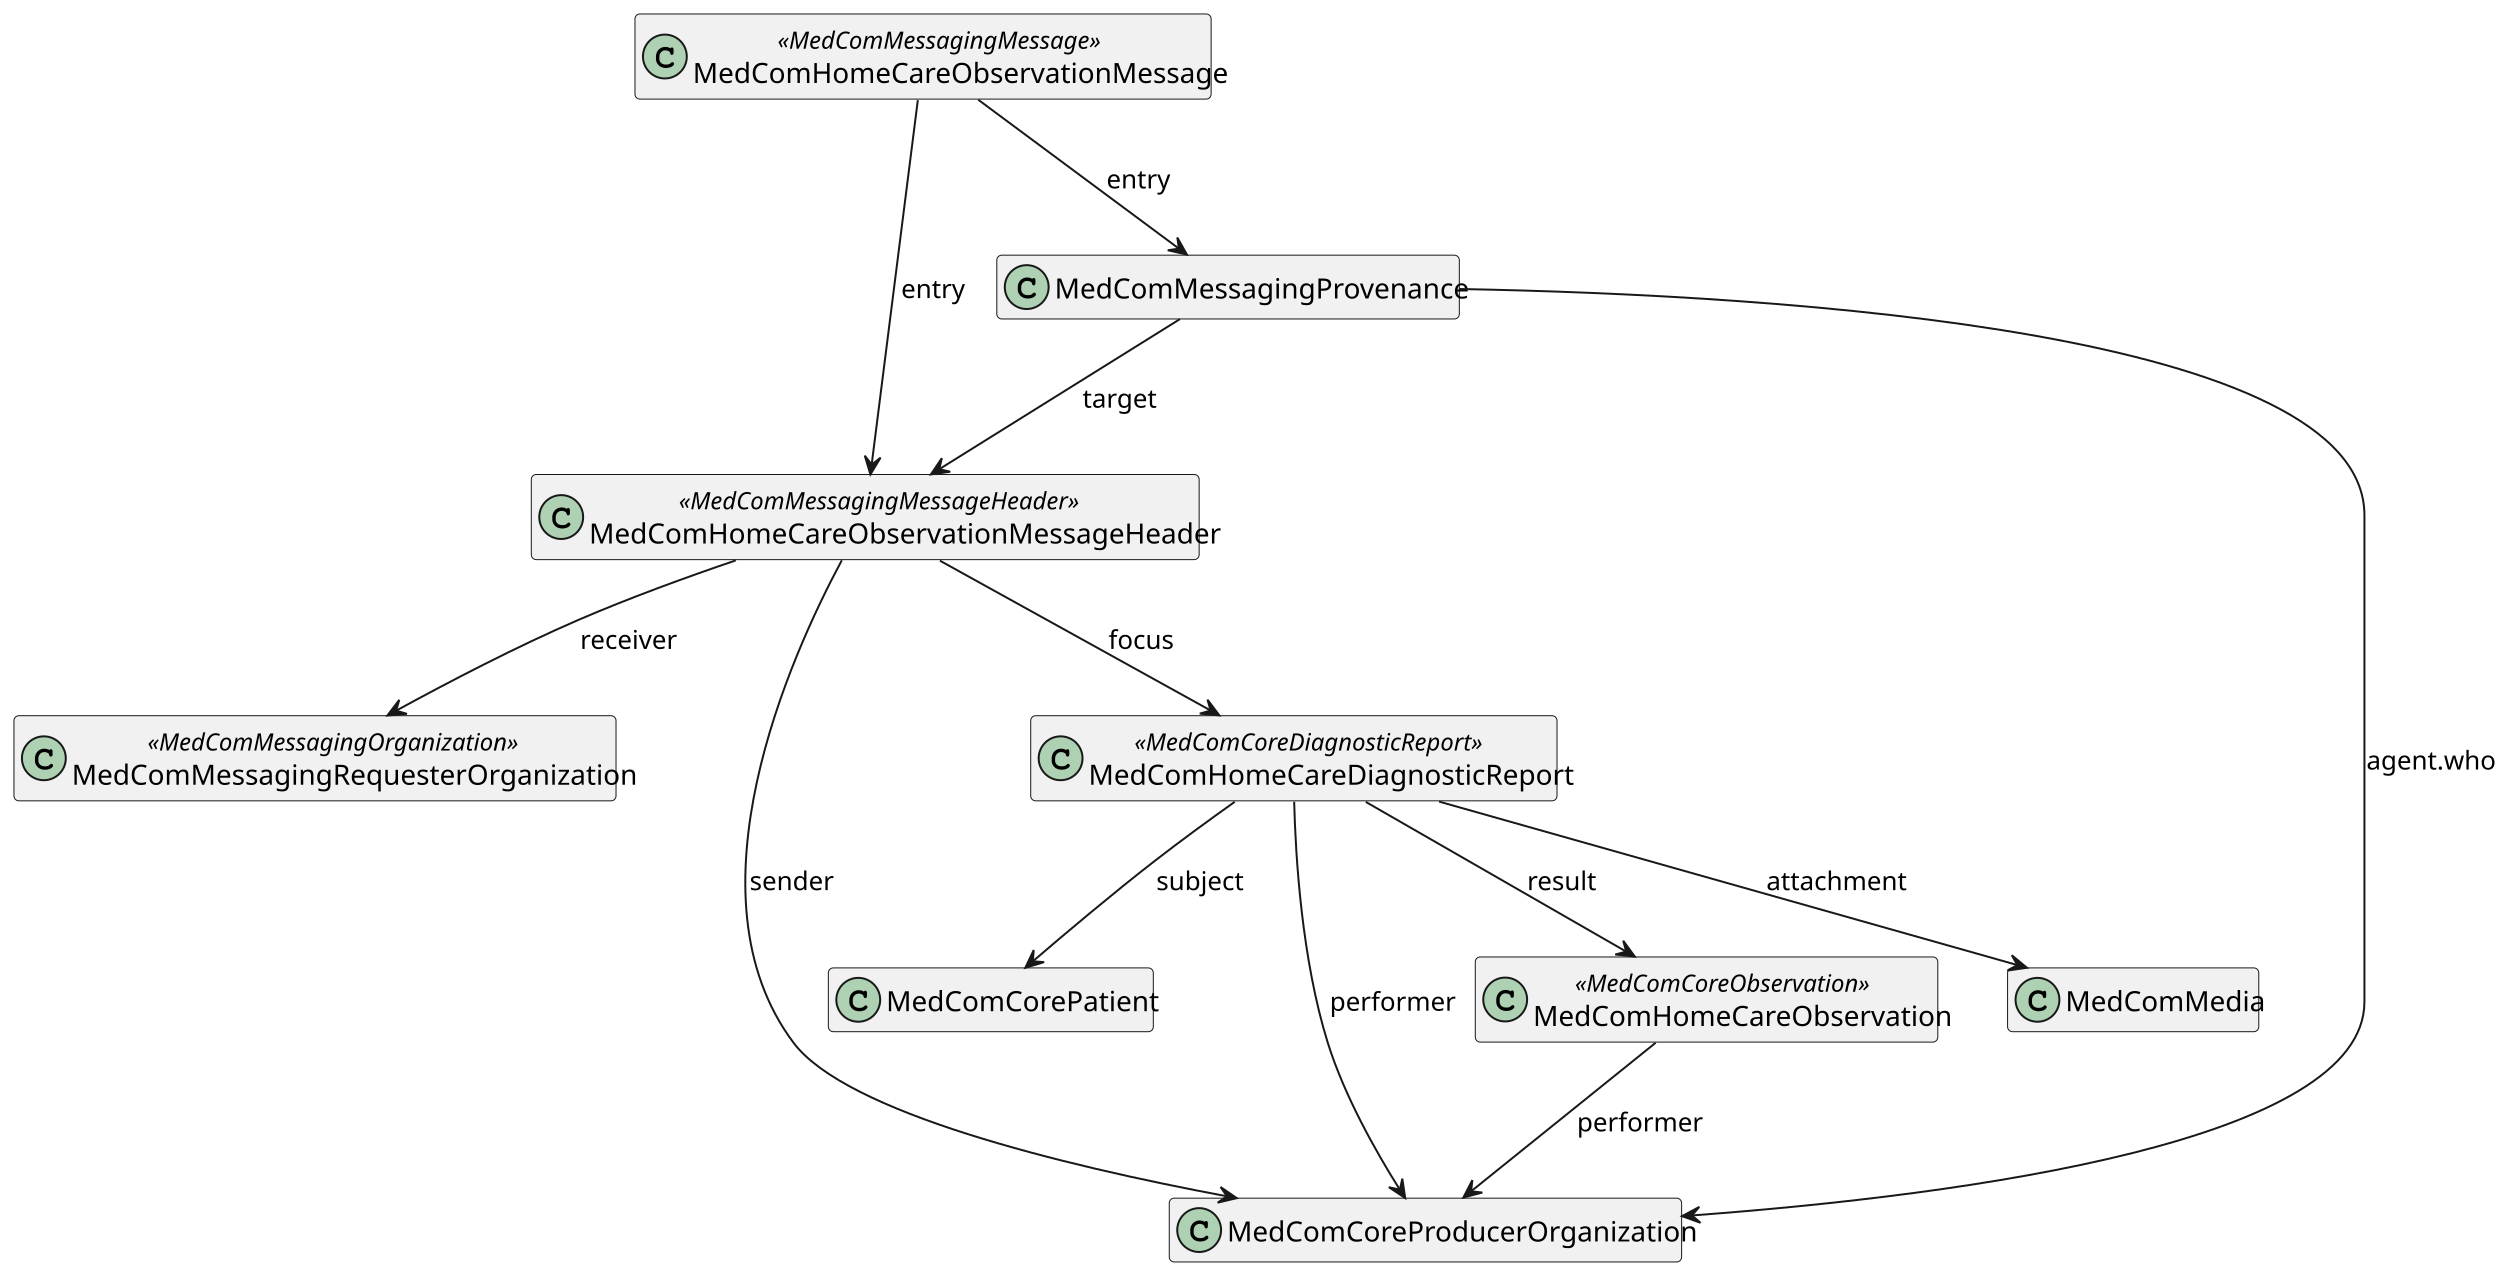
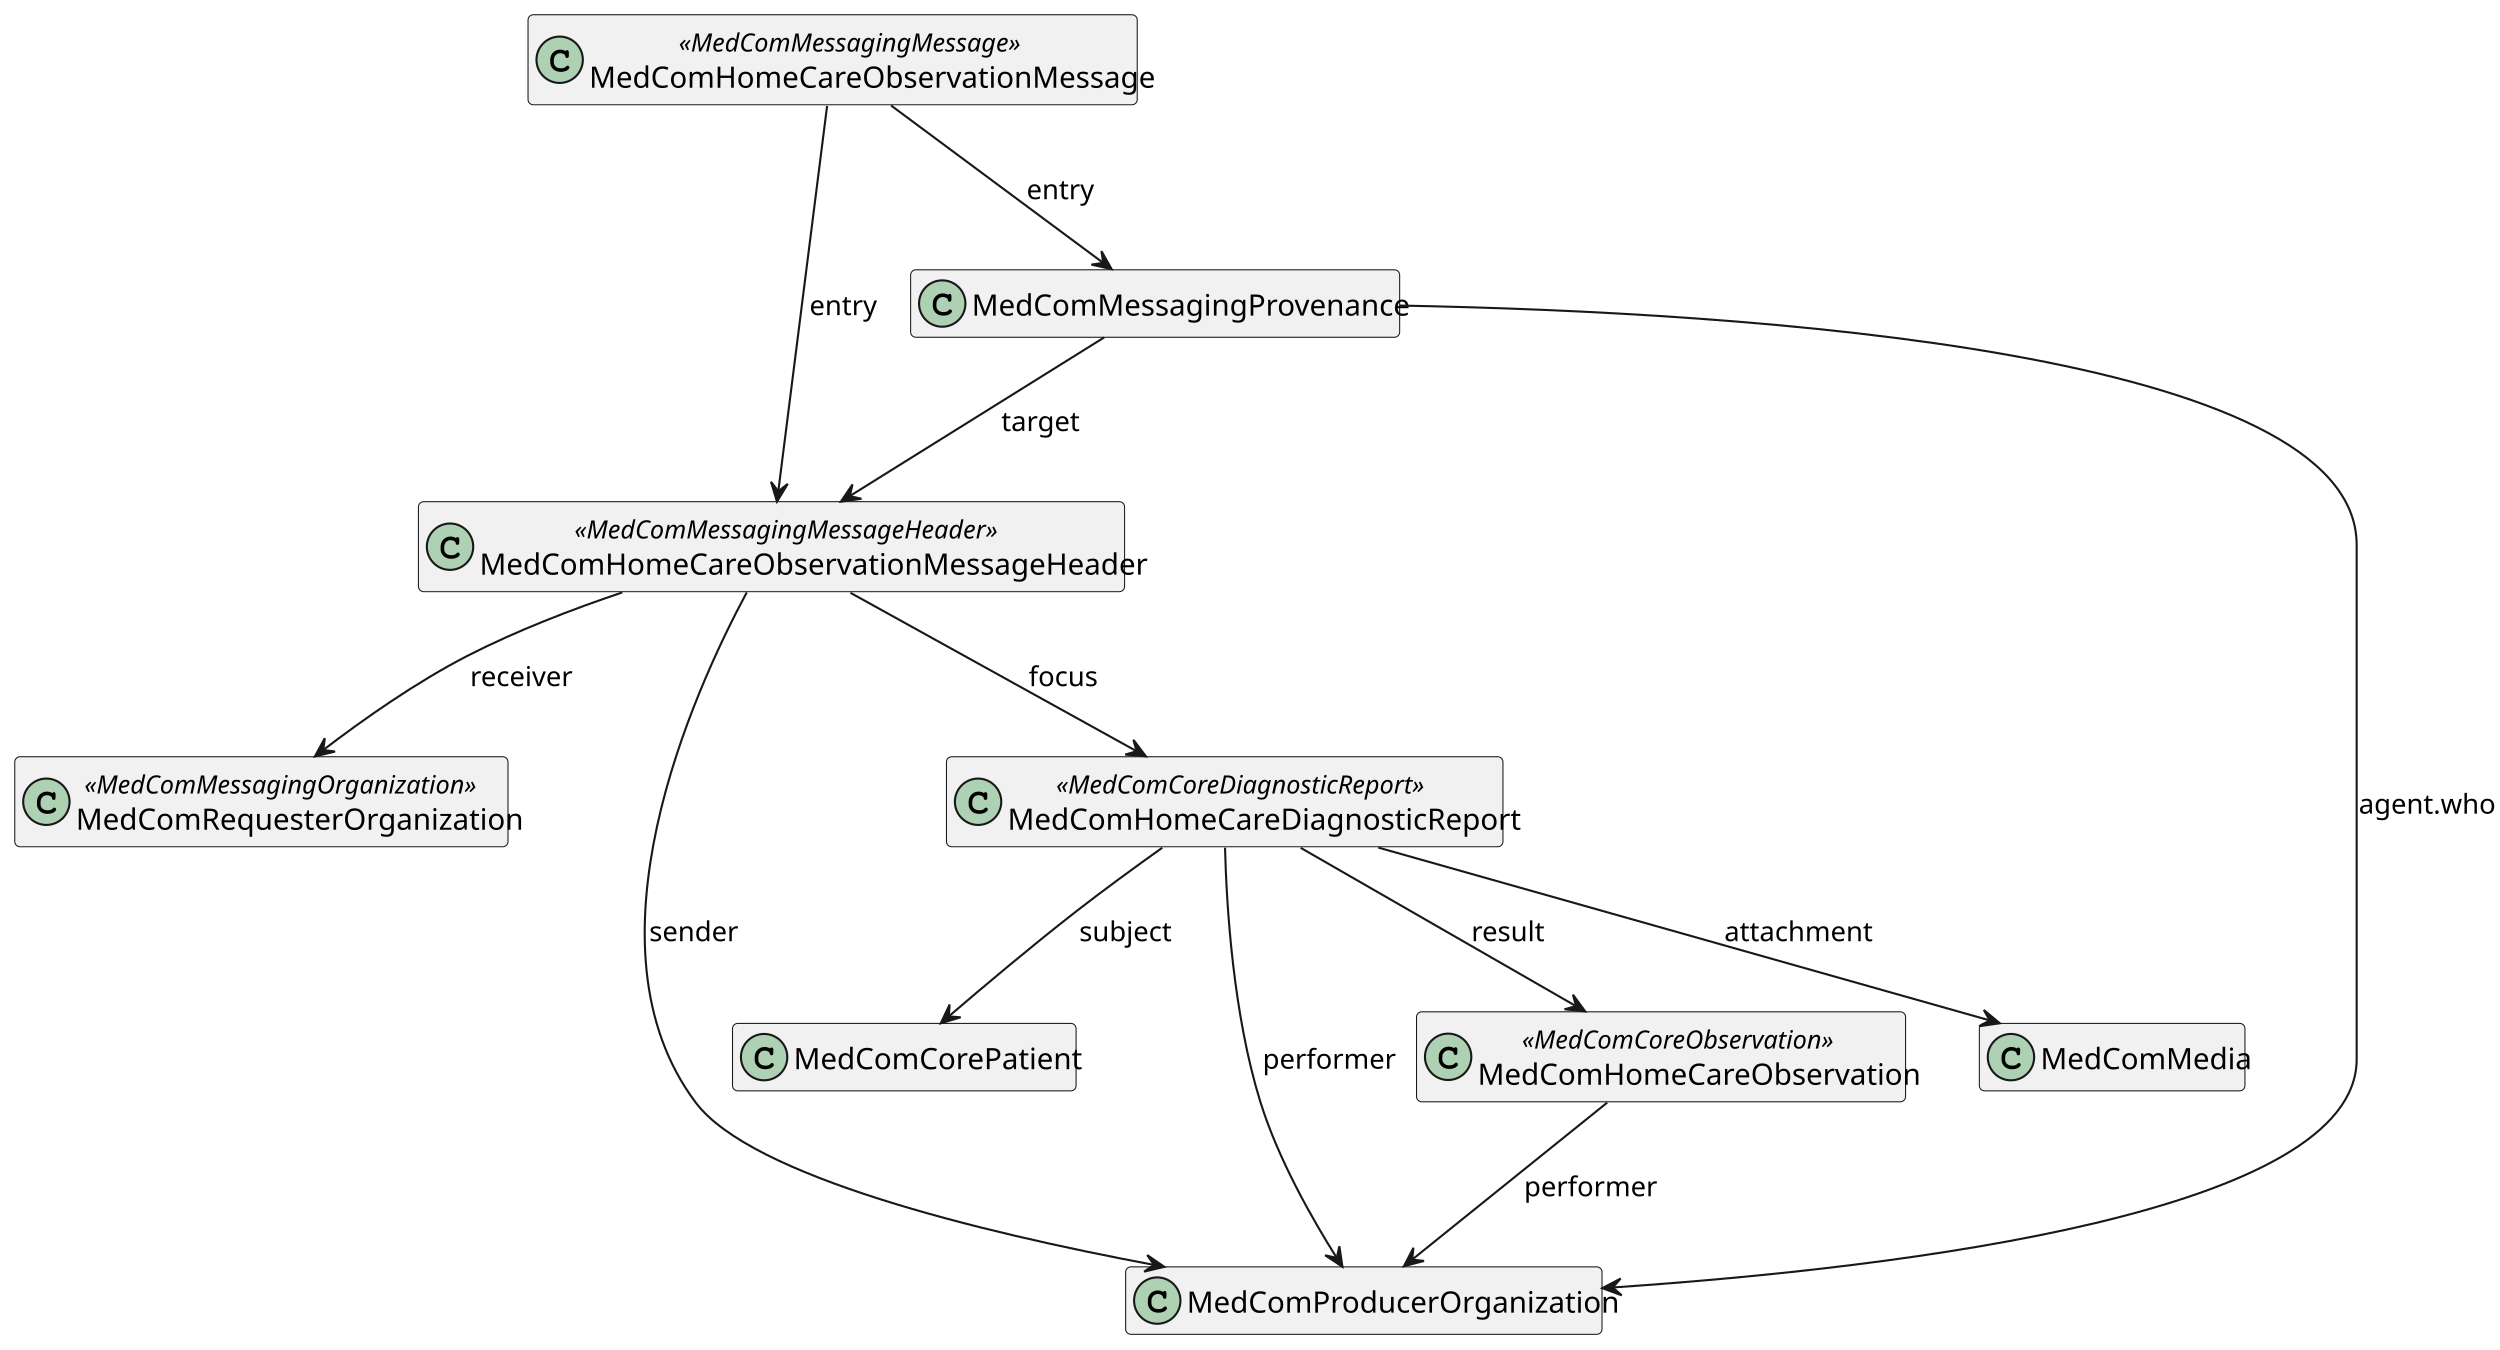
- <svg xmlns="http://www.w3.org/2000/svg" contentStyleType="text/css" height="640px" preserveAspectRatio="none" style="width:1254px;height:640px;background:#FFFFFF;" version="1.1" viewBox="0 0 1254 640" width="1254px" zoomAndPan="magnify">
+ <svg xmlns="http://www.w3.org/2000/svg" contentStyleType="text/css" height="640px" preserveAspectRatio="none" style="width:1186px;height:640px;background:#FFFFFF;" version="1.1" viewBox="0 0 1186 640" width="1186px" zoomAndPan="magnify">
  <defs />
  <g>
    <g id="elem_message">
-       <rect codeLine="6" fill="#F1F1F1" height="42.703" id="message" rx="2.5" ry="2.5" style="stroke:#181818;stroke-width:0.5;" width="289" x="318.5" y="7" />
-       <ellipse cx="333.5" cy="28.352" fill="#ADD1B2" rx="11" ry="11" style="stroke:#181818;stroke-width:1.0;" />
-       <path d="M336.266,24.227 Q336.422,24.008 336.609,23.898 Q336.797,23.789 337.016,23.789 Q337.391,23.789 337.625,24.055 Q337.859,24.305 337.859,24.914 L337.859,26.367 Q337.859,26.977 337.625,27.242 Q337.391,27.508 337.016,27.508 Q336.672,27.508 336.469,27.305 Q336.266,27.117 336.156,26.602 Q336.109,26.242 335.922,26.055 Q335.594,25.68 334.984,25.461 Q334.375,25.242 333.75,25.242 Q332.984,25.242 332.344,25.57 Q331.719,25.898 331.219,26.648 Q330.734,27.398 330.734,28.43 L330.734,29.523 Q330.734,30.758 331.625,31.586 Q332.516,32.398 334.109,32.398 Q335.047,32.398 335.703,32.148 Q336.094,31.992 336.516,31.555 Q336.781,31.289 336.922,31.211 Q337.078,31.133 337.281,31.133 Q337.609,31.133 337.859,31.398 Q338.125,31.648 338.125,31.992 Q338.125,32.336 337.781,32.742 Q337.281,33.32 336.484,33.648 Q335.406,34.102 334.109,34.102 Q332.594,34.102 331.391,33.477 Q330.406,32.977 329.719,31.914 Q329.031,30.836 329.031,29.555 L329.031,28.398 Q329.031,27.07 329.641,25.93 Q330.266,24.773 331.359,24.164 Q332.453,23.539 333.688,23.539 Q334.422,23.539 335.062,23.711 Q335.719,23.867 336.266,24.227 Z " fill="#000000" />
-       <text fill="#000000" font-family="sans-serif" font-size="12" font-style="italic" lengthAdjust="spacing" textLength="172" x="390" y="24.457">«MedComMessagingMessage»</text>
-       <text fill="#000000" font-family="sans-serif" font-size="14" lengthAdjust="spacing" textLength="257" x="347.5" y="41.627">MedComHomeCareObservationMessage</text>
+       <rect codeLine="6" fill="#F1F1F1" height="42.703" id="message" rx="2.5" ry="2.5" style="stroke:#181818;stroke-width:0.5;" width="289" x="250.5" y="7" />
+       <ellipse cx="265.5" cy="28.352" fill="#ADD1B2" rx="11" ry="11" style="stroke:#181818;stroke-width:1.0;" />
+       <path d="M268.266,24.227 Q268.422,24.008 268.609,23.898 Q268.797,23.789 269.016,23.789 Q269.391,23.789 269.625,24.055 Q269.859,24.305 269.859,24.914 L269.859,26.367 Q269.859,26.977 269.625,27.242 Q269.391,27.508 269.016,27.508 Q268.672,27.508 268.469,27.305 Q268.266,27.117 268.156,26.602 Q268.109,26.242 267.922,26.055 Q267.594,25.68 266.984,25.461 Q266.375,25.242 265.75,25.242 Q264.984,25.242 264.344,25.57 Q263.719,25.898 263.219,26.648 Q262.734,27.398 262.734,28.43 L262.734,29.523 Q262.734,30.758 263.625,31.586 Q264.516,32.398 266.109,32.398 Q267.047,32.398 267.703,32.148 Q268.094,31.992 268.516,31.555 Q268.781,31.289 268.922,31.211 Q269.078,31.133 269.281,31.133 Q269.609,31.133 269.859,31.398 Q270.125,31.648 270.125,31.992 Q270.125,32.336 269.781,32.742 Q269.281,33.32 268.484,33.648 Q267.406,34.102 266.109,34.102 Q264.594,34.102 263.391,33.477 Q262.406,32.977 261.719,31.914 Q261.031,30.836 261.031,29.555 L261.031,28.398 Q261.031,27.07 261.641,25.93 Q262.266,24.773 263.359,24.164 Q264.453,23.539 265.688,23.539 Q266.422,23.539 267.062,23.711 Q267.719,23.867 268.266,24.227 Z " fill="#000000" />
+       <text fill="#000000" font-family="sans-serif" font-size="12" font-style="italic" lengthAdjust="spacing" textLength="172" x="322" y="24.457">«MedComMessagingMessage»</text>
+       <text fill="#000000" font-family="sans-serif" font-size="14" lengthAdjust="spacing" textLength="257" x="279.5" y="41.627">MedComHomeCareObservationMessage</text>
    </g>
    <g id="elem_messageheader">
-       <rect codeLine="7" fill="#F1F1F1" height="42.703" id="messageheader" rx="2.5" ry="2.5" style="stroke:#181818;stroke-width:0.5;" width="335" x="266.5" y="238" />
-       <ellipse cx="281.5" cy="259.352" fill="#ADD1B2" rx="11" ry="11" style="stroke:#181818;stroke-width:1.0;" />
-       <path d="M284.266,255.227 Q284.422,255.008 284.609,254.898 Q284.797,254.789 285.016,254.789 Q285.391,254.789 285.625,255.055 Q285.859,255.305 285.859,255.914 L285.859,257.367 Q285.859,257.977 285.625,258.242 Q285.391,258.508 285.016,258.508 Q284.672,258.508 284.469,258.305 Q284.266,258.117 284.156,257.602 Q284.109,257.242 283.922,257.055 Q283.594,256.68 282.984,256.461 Q282.375,256.242 281.75,256.242 Q280.984,256.242 280.344,256.57 Q279.719,256.898 279.219,257.648 Q278.734,258.398 278.734,259.43 L278.734,260.523 Q278.734,261.758 279.625,262.586 Q280.516,263.398 282.109,263.398 Q283.047,263.398 283.703,263.148 Q284.094,262.992 284.516,262.555 Q284.781,262.289 284.922,262.211 Q285.078,262.133 285.281,262.133 Q285.609,262.133 285.859,262.398 Q286.125,262.648 286.125,262.992 Q286.125,263.336 285.781,263.742 Q285.281,264.32 284.484,264.648 Q283.406,265.102 282.109,265.102 Q280.594,265.102 279.391,264.477 Q278.406,263.977 277.719,262.914 Q277.031,261.836 277.031,260.555 L277.031,259.398 Q277.031,258.07 277.641,256.93 Q278.266,255.773 279.359,255.164 Q280.453,254.539 281.688,254.539 Q282.422,254.539 283.062,254.711 Q283.719,254.867 284.266,255.227 Z " fill="#000000" />
-       <text fill="#000000" font-family="sans-serif" font-size="12" font-style="italic" lengthAdjust="spacing" textLength="213" x="340.5" y="255.457">«MedComMessagingMessageHeader»</text>
-       <text fill="#000000" font-family="sans-serif" font-size="14" lengthAdjust="spacing" textLength="303" x="295.5" y="272.627">MedComHomeCareObservationMessageHeader</text>
+       <rect codeLine="7" fill="#F1F1F1" height="42.703" id="messageheader" rx="2.5" ry="2.5" style="stroke:#181818;stroke-width:0.5;" width="335" x="198.5" y="238" />
+       <ellipse cx="213.5" cy="259.352" fill="#ADD1B2" rx="11" ry="11" style="stroke:#181818;stroke-width:1.0;" />
+       <path d="M216.266,255.227 Q216.422,255.008 216.609,254.898 Q216.797,254.789 217.016,254.789 Q217.391,254.789 217.625,255.055 Q217.859,255.305 217.859,255.914 L217.859,257.367 Q217.859,257.977 217.625,258.242 Q217.391,258.508 217.016,258.508 Q216.672,258.508 216.469,258.305 Q216.266,258.117 216.156,257.602 Q216.109,257.242 215.922,257.055 Q215.594,256.68 214.984,256.461 Q214.375,256.242 213.75,256.242 Q212.984,256.242 212.344,256.57 Q211.719,256.898 211.219,257.648 Q210.734,258.398 210.734,259.43 L210.734,260.523 Q210.734,261.758 211.625,262.586 Q212.516,263.398 214.109,263.398 Q215.047,263.398 215.703,263.148 Q216.094,262.992 216.516,262.555 Q216.781,262.289 216.922,262.211 Q217.078,262.133 217.281,262.133 Q217.609,262.133 217.859,262.398 Q218.125,262.648 218.125,262.992 Q218.125,263.336 217.781,263.742 Q217.281,264.32 216.484,264.648 Q215.406,265.102 214.109,265.102 Q212.594,265.102 211.391,264.477 Q210.406,263.977 209.719,262.914 Q209.031,261.836 209.031,260.555 L209.031,259.398 Q209.031,258.07 209.641,256.93 Q210.266,255.773 211.359,255.164 Q212.453,254.539 213.688,254.539 Q214.422,254.539 215.062,254.711 Q215.719,254.867 216.266,255.227 Z " fill="#000000" />
+       <text fill="#000000" font-family="sans-serif" font-size="12" font-style="italic" lengthAdjust="spacing" textLength="213" x="272.5" y="255.457">«MedComMessagingMessageHeader»</text>
+       <text fill="#000000" font-family="sans-serif" font-size="14" lengthAdjust="spacing" textLength="303" x="227.5" y="272.627">MedComHomeCareObservationMessageHeader</text>
    </g>
    <g id="elem_provenance">
-       <rect codeLine="8" fill="#F1F1F1" height="32" id="provenance" rx="2.5" ry="2.5" style="stroke:#181818;stroke-width:0.5;" width="232" x="500" y="128" />
-       <ellipse cx="515" cy="144" fill="#ADD1B2" rx="11" ry="11" style="stroke:#181818;stroke-width:1.0;" />
-       <path d="M517.766,139.875 Q517.922,139.656 518.109,139.547 Q518.297,139.438 518.516,139.438 Q518.891,139.438 519.125,139.703 Q519.359,139.953 519.359,140.562 L519.359,142.016 Q519.359,142.625 519.125,142.891 Q518.891,143.156 518.516,143.156 Q518.172,143.156 517.969,142.953 Q517.766,142.766 517.656,142.25 Q517.609,141.891 517.422,141.703 Q517.094,141.328 516.484,141.109 Q515.875,140.891 515.25,140.891 Q514.484,140.891 513.844,141.219 Q513.219,141.547 512.719,142.297 Q512.234,143.047 512.234,144.078 L512.234,145.172 Q512.234,146.406 513.125,147.234 Q514.016,148.047 515.609,148.047 Q516.547,148.047 517.203,147.797 Q517.594,147.641 518.016,147.203 Q518.281,146.938 518.422,146.859 Q518.578,146.781 518.781,146.781 Q519.109,146.781 519.359,147.047 Q519.625,147.297 519.625,147.641 Q519.625,147.984 519.281,148.391 Q518.781,148.969 517.984,149.297 Q516.906,149.75 515.609,149.75 Q514.094,149.75 512.891,149.125 Q511.906,148.625 511.219,147.562 Q510.531,146.484 510.531,145.203 L510.531,144.047 Q510.531,142.719 511.141,141.578 Q511.766,140.422 512.859,139.812 Q513.953,139.188 515.188,139.188 Q515.922,139.188 516.562,139.359 Q517.219,139.516 517.766,139.875 Z " fill="#000000" />
-       <text fill="#000000" font-family="sans-serif" font-size="14" lengthAdjust="spacing" textLength="200" x="529" y="149.728">MedComMessagingProvenance</text>
+       <rect codeLine="8" fill="#F1F1F1" height="32" id="provenance" rx="2.5" ry="2.5" style="stroke:#181818;stroke-width:0.5;" width="232" x="432" y="128" />
+       <ellipse cx="447" cy="144" fill="#ADD1B2" rx="11" ry="11" style="stroke:#181818;stroke-width:1.0;" />
+       <path d="M449.766,139.875 Q449.922,139.656 450.109,139.547 Q450.297,139.438 450.516,139.438 Q450.891,139.438 451.125,139.703 Q451.359,139.953 451.359,140.562 L451.359,142.016 Q451.359,142.625 451.125,142.891 Q450.891,143.156 450.516,143.156 Q450.172,143.156 449.969,142.953 Q449.766,142.766 449.656,142.25 Q449.609,141.891 449.422,141.703 Q449.094,141.328 448.484,141.109 Q447.875,140.891 447.25,140.891 Q446.484,140.891 445.844,141.219 Q445.219,141.547 444.719,142.297 Q444.234,143.047 444.234,144.078 L444.234,145.172 Q444.234,146.406 445.125,147.234 Q446.016,148.047 447.609,148.047 Q448.547,148.047 449.203,147.797 Q449.594,147.641 450.016,147.203 Q450.281,146.938 450.422,146.859 Q450.578,146.781 450.781,146.781 Q451.109,146.781 451.359,147.047 Q451.625,147.297 451.625,147.641 Q451.625,147.984 451.281,148.391 Q450.781,148.969 449.984,149.297 Q448.906,149.75 447.609,149.75 Q446.094,149.75 444.891,149.125 Q443.906,148.625 443.219,147.562 Q442.531,146.484 442.531,145.203 L442.531,144.047 Q442.531,142.719 443.141,141.578 Q443.766,140.422 444.859,139.812 Q445.953,139.188 447.188,139.188 Q447.922,139.188 448.562,139.359 Q449.219,139.516 449.766,139.875 Z " fill="#000000" />
+       <text fill="#000000" font-family="sans-serif" font-size="14" lengthAdjust="spacing" textLength="200" x="461" y="149.728">MedComMessagingProvenance</text>
    </g>
    <g id="elem_observationRequester">
-       <rect codeLine="9" fill="#F1F1F1" height="42.703" id="observationRequester" rx="2.5" ry="2.5" style="stroke:#181818;stroke-width:0.5;" width="302" x="7" y="359" />
+       <rect codeLine="9" fill="#F1F1F1" height="42.703" id="observationRequester" rx="2.5" ry="2.5" style="stroke:#181818;stroke-width:0.5;" width="234" x="7" y="359" />
      <ellipse cx="22" cy="380.352" fill="#ADD1B2" rx="11" ry="11" style="stroke:#181818;stroke-width:1.0;" />
      <path d="M24.766,376.227 Q24.922,376.008 25.109,375.898 Q25.297,375.789 25.516,375.789 Q25.891,375.789 26.125,376.055 Q26.359,376.305 26.359,376.914 L26.359,378.367 Q26.359,378.977 26.125,379.242 Q25.891,379.508 25.516,379.508 Q25.172,379.508 24.969,379.305 Q24.766,379.117 24.656,378.602 Q24.609,378.242 24.422,378.055 Q24.094,377.68 23.484,377.461 Q22.875,377.242 22.25,377.242 Q21.484,377.242 20.844,377.57 Q20.219,377.898 19.719,378.648 Q19.234,379.398 19.234,380.43 L19.234,381.523 Q19.234,382.758 20.125,383.586 Q21.016,384.398 22.609,384.398 Q23.547,384.398 24.203,384.148 Q24.594,383.992 25.016,383.555 Q25.281,383.289 25.422,383.211 Q25.578,383.133 25.781,383.133 Q26.109,383.133 26.359,383.398 Q26.625,383.648 26.625,383.992 Q26.625,384.336 26.281,384.742 Q25.781,385.32 24.984,385.648 Q23.906,386.102 22.609,386.102 Q21.094,386.102 19.891,385.477 Q18.906,384.977 18.219,383.914 Q17.531,382.836 17.531,381.555 L17.531,380.398 Q17.531,379.07 18.141,377.93 Q18.766,376.773 19.859,376.164 Q20.953,375.539 22.188,375.539 Q22.922,375.539 23.562,375.711 Q24.219,375.867 24.766,376.227 Z " fill="#000000" />
-       <text fill="#000000" font-family="sans-serif" font-size="12" font-style="italic" lengthAdjust="spacing" textLength="194" x="74" y="376.457">«MedComMessagingOrganization»</text>
-       <text fill="#000000" font-family="sans-serif" font-size="14" lengthAdjust="spacing" textLength="270" x="36" y="393.627">MedComMessagingRequesterOrganization</text>
+       <text fill="#000000" font-family="sans-serif" font-size="12" font-style="italic" lengthAdjust="spacing" textLength="194" x="40" y="376.457">«MedComMessagingOrganization»</text>
+       <text fill="#000000" font-family="sans-serif" font-size="14" lengthAdjust="spacing" textLength="202" x="36" y="393.627">MedComRequesterOrganization</text>
    </g>
    <g id="elem_patient">
-       <rect codeLine="10" fill="#F1F1F1" height="32" id="patient" rx="2.5" ry="2.5" style="stroke:#181818;stroke-width:0.5;" width="163" x="415.5" y="485.5" />
-       <ellipse cx="430.5" cy="501.5" fill="#ADD1B2" rx="11" ry="11" style="stroke:#181818;stroke-width:1.0;" />
-       <path d="M433.266,497.375 Q433.422,497.156 433.609,497.047 Q433.797,496.938 434.016,496.938 Q434.391,496.938 434.625,497.203 Q434.859,497.453 434.859,498.062 L434.859,499.516 Q434.859,500.125 434.625,500.391 Q434.391,500.656 434.016,500.656 Q433.672,500.656 433.469,500.453 Q433.266,500.266 433.156,499.75 Q433.109,499.391 432.922,499.203 Q432.594,498.828 431.984,498.609 Q431.375,498.391 430.75,498.391 Q429.984,498.391 429.344,498.719 Q428.719,499.047 428.219,499.797 Q427.734,500.547 427.734,501.578 L427.734,502.672 Q427.734,503.906 428.625,504.734 Q429.516,505.547 431.109,505.547 Q432.047,505.547 432.703,505.297 Q433.094,505.141 433.516,504.703 Q433.781,504.438 433.922,504.359 Q434.078,504.281 434.281,504.281 Q434.609,504.281 434.859,504.547 Q435.125,504.797 435.125,505.141 Q435.125,505.484 434.781,505.891 Q434.281,506.469 433.484,506.797 Q432.406,507.25 431.109,507.25 Q429.594,507.25 428.391,506.625 Q427.406,506.125 426.719,505.062 Q426.031,503.984 426.031,502.703 L426.031,501.547 Q426.031,500.219 426.641,499.078 Q427.266,497.922 428.359,497.312 Q429.453,496.688 430.688,496.688 Q431.422,496.688 432.062,496.859 Q432.719,497.016 433.266,497.375 Z " fill="#000000" />
-       <text fill="#000000" font-family="sans-serif" font-size="14" lengthAdjust="spacing" textLength="131" x="444.5" y="507.228">MedComCorePatient</text>
+       <rect codeLine="10" fill="#F1F1F1" height="32" id="patient" rx="2.5" ry="2.5" style="stroke:#181818;stroke-width:0.5;" width="163" x="347.5" y="485.5" />
+       <ellipse cx="362.5" cy="501.5" fill="#ADD1B2" rx="11" ry="11" style="stroke:#181818;stroke-width:1.0;" />
+       <path d="M365.266,497.375 Q365.422,497.156 365.609,497.047 Q365.797,496.938 366.016,496.938 Q366.391,496.938 366.625,497.203 Q366.859,497.453 366.859,498.062 L366.859,499.516 Q366.859,500.125 366.625,500.391 Q366.391,500.656 366.016,500.656 Q365.672,500.656 365.469,500.453 Q365.266,500.266 365.156,499.75 Q365.109,499.391 364.922,499.203 Q364.594,498.828 363.984,498.609 Q363.375,498.391 362.75,498.391 Q361.984,498.391 361.344,498.719 Q360.719,499.047 360.219,499.797 Q359.734,500.547 359.734,501.578 L359.734,502.672 Q359.734,503.906 360.625,504.734 Q361.516,505.547 363.109,505.547 Q364.047,505.547 364.703,505.297 Q365.094,505.141 365.516,504.703 Q365.781,504.438 365.922,504.359 Q366.078,504.281 366.281,504.281 Q366.609,504.281 366.859,504.547 Q367.125,504.797 367.125,505.141 Q367.125,505.484 366.781,505.891 Q366.281,506.469 365.484,506.797 Q364.406,507.25 363.109,507.25 Q361.594,507.25 360.391,506.625 Q359.406,506.125 358.719,505.062 Q358.031,503.984 358.031,502.703 L358.031,501.547 Q358.031,500.219 358.641,499.078 Q359.266,497.922 360.359,497.312 Q361.453,496.688 362.688,496.688 Q363.422,496.688 364.062,496.859 Q364.719,497.016 365.266,497.375 Z " fill="#000000" />
+       <text fill="#000000" font-family="sans-serif" font-size="14" lengthAdjust="spacing" textLength="131" x="376.5" y="507.228">MedComCorePatient</text>
    </g>
    <g id="elem_organization">
-       <rect codeLine="11" fill="#F1F1F1" height="32" id="organization" rx="2.5" ry="2.5" style="stroke:#181818;stroke-width:0.5;" width="257" x="586.5" y="601" />
-       <ellipse cx="601.5" cy="617" fill="#ADD1B2" rx="11" ry="11" style="stroke:#181818;stroke-width:1.0;" />
-       <path d="M604.266,612.875 Q604.422,612.656 604.609,612.547 Q604.797,612.438 605.016,612.438 Q605.391,612.438 605.625,612.703 Q605.859,612.953 605.859,613.562 L605.859,615.016 Q605.859,615.625 605.625,615.891 Q605.391,616.156 605.016,616.156 Q604.672,616.156 604.469,615.953 Q604.266,615.766 604.156,615.25 Q604.109,614.891 603.922,614.703 Q603.594,614.328 602.984,614.109 Q602.375,613.891 601.75,613.891 Q600.984,613.891 600.344,614.219 Q599.719,614.547 599.219,615.297 Q598.734,616.047 598.734,617.078 L598.734,618.172 Q598.734,619.406 599.625,620.234 Q600.516,621.047 602.109,621.047 Q603.047,621.047 603.703,620.797 Q604.094,620.641 604.516,620.203 Q604.781,619.938 604.922,619.859 Q605.078,619.781 605.281,619.781 Q605.609,619.781 605.859,620.047 Q606.125,620.297 606.125,620.641 Q606.125,620.984 605.781,621.391 Q605.281,621.969 604.484,622.297 Q603.406,622.75 602.109,622.75 Q600.594,622.75 599.391,622.125 Q598.406,621.625 597.719,620.562 Q597.031,619.484 597.031,618.203 L597.031,617.047 Q597.031,615.719 597.641,614.578 Q598.266,613.422 599.359,612.812 Q600.453,612.188 601.688,612.188 Q602.422,612.188 603.062,612.359 Q603.719,612.516 604.266,612.875 Z " fill="#000000" />
-       <text fill="#000000" font-family="sans-serif" font-size="14" lengthAdjust="spacing" textLength="225" x="615.5" y="622.729">MedComCoreProducerOrganization</text>
+       <rect codeLine="11" fill="#F1F1F1" height="32" id="organization" rx="2.5" ry="2.5" style="stroke:#181818;stroke-width:0.5;" width="226" x="534" y="601" />
+       <ellipse cx="549" cy="617" fill="#ADD1B2" rx="11" ry="11" style="stroke:#181818;stroke-width:1.0;" />
+       <path d="M551.766,612.875 Q551.922,612.656 552.109,612.547 Q552.297,612.438 552.516,612.438 Q552.891,612.438 553.125,612.703 Q553.359,612.953 553.359,613.562 L553.359,615.016 Q553.359,615.625 553.125,615.891 Q552.891,616.156 552.516,616.156 Q552.172,616.156 551.969,615.953 Q551.766,615.766 551.656,615.25 Q551.609,614.891 551.422,614.703 Q551.094,614.328 550.484,614.109 Q549.875,613.891 549.25,613.891 Q548.484,613.891 547.844,614.219 Q547.219,614.547 546.719,615.297 Q546.234,616.047 546.234,617.078 L546.234,618.172 Q546.234,619.406 547.125,620.234 Q548.016,621.047 549.609,621.047 Q550.547,621.047 551.203,620.797 Q551.594,620.641 552.016,620.203 Q552.281,619.938 552.422,619.859 Q552.578,619.781 552.781,619.781 Q553.109,619.781 553.359,620.047 Q553.625,620.297 553.625,620.641 Q553.625,620.984 553.281,621.391 Q552.781,621.969 551.984,622.297 Q550.906,622.75 549.609,622.75 Q548.094,622.75 546.891,622.125 Q545.906,621.625 545.219,620.562 Q544.531,619.484 544.531,618.203 L544.531,617.047 Q544.531,615.719 545.141,614.578 Q545.766,613.422 546.859,612.812 Q547.953,612.188 549.188,612.188 Q549.922,612.188 550.562,612.359 Q551.219,612.516 551.766,612.875 Z " fill="#000000" />
+       <text fill="#000000" font-family="sans-serif" font-size="14" lengthAdjust="spacing" textLength="194" x="563" y="622.729">MedComProducerOrganization</text>
    </g>
    <g id="elem_diagnosticReport">
-       <rect codeLine="12" fill="#F1F1F1" height="42.703" id="diagnosticReport" rx="2.5" ry="2.5" style="stroke:#181818;stroke-width:0.5;" width="264" x="517" y="359" />
-       <ellipse cx="532" cy="380.352" fill="#ADD1B2" rx="11" ry="11" style="stroke:#181818;stroke-width:1.0;" />
-       <path d="M534.766,376.227 Q534.922,376.008 535.109,375.898 Q535.297,375.789 535.516,375.789 Q535.891,375.789 536.125,376.055 Q536.359,376.305 536.359,376.914 L536.359,378.367 Q536.359,378.977 536.125,379.242 Q535.891,379.508 535.516,379.508 Q535.172,379.508 534.969,379.305 Q534.766,379.117 534.656,378.602 Q534.609,378.242 534.422,378.055 Q534.094,377.68 533.484,377.461 Q532.875,377.242 532.25,377.242 Q531.484,377.242 530.844,377.57 Q530.219,377.898 529.719,378.648 Q529.234,379.398 529.234,380.43 L529.234,381.523 Q529.234,382.758 530.125,383.586 Q531.016,384.398 532.609,384.398 Q533.547,384.398 534.203,384.148 Q534.594,383.992 535.016,383.555 Q535.281,383.289 535.422,383.211 Q535.578,383.133 535.781,383.133 Q536.109,383.133 536.359,383.398 Q536.625,383.648 536.625,383.992 Q536.625,384.336 536.281,384.742 Q535.781,385.32 534.984,385.648 Q533.906,386.102 532.609,386.102 Q531.094,386.102 529.891,385.477 Q528.906,384.977 528.219,383.914 Q527.531,382.836 527.531,381.555 L527.531,380.398 Q527.531,379.07 528.141,377.93 Q528.766,376.773 529.859,376.164 Q530.953,375.539 532.188,375.539 Q532.922,375.539 533.562,375.711 Q534.219,375.867 534.766,376.227 Z " fill="#000000" />
-       <text fill="#000000" font-family="sans-serif" font-size="12" font-style="italic" lengthAdjust="spacing" textLength="186" x="569" y="376.457">«MedComCoreDiagnosticReport»</text>
-       <text fill="#000000" font-family="sans-serif" font-size="14" lengthAdjust="spacing" textLength="232" x="546" y="393.627">MedComHomeCareDiagnosticReport</text>
+       <rect codeLine="12" fill="#F1F1F1" height="42.703" id="diagnosticReport" rx="2.5" ry="2.5" style="stroke:#181818;stroke-width:0.5;" width="264" x="449" y="359" />
+       <ellipse cx="464" cy="380.352" fill="#ADD1B2" rx="11" ry="11" style="stroke:#181818;stroke-width:1.0;" />
+       <path d="M466.766,376.227 Q466.922,376.008 467.109,375.898 Q467.297,375.789 467.516,375.789 Q467.891,375.789 468.125,376.055 Q468.359,376.305 468.359,376.914 L468.359,378.367 Q468.359,378.977 468.125,379.242 Q467.891,379.508 467.516,379.508 Q467.172,379.508 466.969,379.305 Q466.766,379.117 466.656,378.602 Q466.609,378.242 466.422,378.055 Q466.094,377.68 465.484,377.461 Q464.875,377.242 464.25,377.242 Q463.484,377.242 462.844,377.57 Q462.219,377.898 461.719,378.648 Q461.234,379.398 461.234,380.43 L461.234,381.523 Q461.234,382.758 462.125,383.586 Q463.016,384.398 464.609,384.398 Q465.547,384.398 466.203,384.148 Q466.594,383.992 467.016,383.555 Q467.281,383.289 467.422,383.211 Q467.578,383.133 467.781,383.133 Q468.109,383.133 468.359,383.398 Q468.625,383.648 468.625,383.992 Q468.625,384.336 468.281,384.742 Q467.781,385.32 466.984,385.648 Q465.906,386.102 464.609,386.102 Q463.094,386.102 461.891,385.477 Q460.906,384.977 460.219,383.914 Q459.531,382.836 459.531,381.555 L459.531,380.398 Q459.531,379.07 460.141,377.93 Q460.766,376.773 461.859,376.164 Q462.953,375.539 464.188,375.539 Q464.922,375.539 465.562,375.711 Q466.219,375.867 466.766,376.227 Z " fill="#000000" />
+       <text fill="#000000" font-family="sans-serif" font-size="12" font-style="italic" lengthAdjust="spacing" textLength="186" x="501" y="376.457">«MedComCoreDiagnosticReport»</text>
+       <text fill="#000000" font-family="sans-serif" font-size="14" lengthAdjust="spacing" textLength="232" x="478" y="393.627">MedComHomeCareDiagnosticReport</text>
    </g>
    <g id="elem_coreobservation">
-       <rect codeLine="13" fill="#F1F1F1" height="42.703" id="coreobservation" rx="2.5" ry="2.5" style="stroke:#181818;stroke-width:0.5;" width="232" x="740" y="480" />
-       <ellipse cx="755" cy="501.352" fill="#ADD1B2" rx="11" ry="11" style="stroke:#181818;stroke-width:1.0;" />
-       <path d="M757.766,497.227 Q757.922,497.008 758.109,496.898 Q758.297,496.789 758.516,496.789 Q758.891,496.789 759.125,497.055 Q759.359,497.305 759.359,497.914 L759.359,499.367 Q759.359,499.977 759.125,500.242 Q758.891,500.508 758.516,500.508 Q758.172,500.508 757.969,500.305 Q757.766,500.117 757.656,499.602 Q757.609,499.242 757.422,499.055 Q757.094,498.68 756.484,498.461 Q755.875,498.242 755.25,498.242 Q754.484,498.242 753.844,498.57 Q753.219,498.898 752.719,499.648 Q752.234,500.398 752.234,501.43 L752.234,502.523 Q752.234,503.758 753.125,504.586 Q754.016,505.398 755.609,505.398 Q756.547,505.398 757.203,505.148 Q757.594,504.992 758.016,504.555 Q758.281,504.289 758.422,504.211 Q758.578,504.133 758.781,504.133 Q759.109,504.133 759.359,504.398 Q759.625,504.648 759.625,504.992 Q759.625,505.336 759.281,505.742 Q758.781,506.32 757.984,506.648 Q756.906,507.102 755.609,507.102 Q754.094,507.102 752.891,506.477 Q751.906,505.977 751.219,504.914 Q750.531,503.836 750.531,502.555 L750.531,501.398 Q750.531,500.07 751.141,498.93 Q751.766,497.773 752.859,497.164 Q753.953,496.539 755.188,496.539 Q755.922,496.539 756.562,496.711 Q757.219,496.867 757.766,497.227 Z " fill="#000000" />
-       <text fill="#000000" font-family="sans-serif" font-size="12" font-style="italic" lengthAdjust="spacing" textLength="158" x="790" y="497.457">«MedComCoreObservation»</text>
-       <text fill="#000000" font-family="sans-serif" font-size="14" lengthAdjust="spacing" textLength="200" x="769" y="514.627">MedComHomeCareObservation</text>
+       <rect codeLine="13" fill="#F1F1F1" height="42.703" id="coreobservation" rx="2.5" ry="2.5" style="stroke:#181818;stroke-width:0.5;" width="232" x="672" y="480" />
+       <ellipse cx="687" cy="501.352" fill="#ADD1B2" rx="11" ry="11" style="stroke:#181818;stroke-width:1.0;" />
+       <path d="M689.766,497.227 Q689.922,497.008 690.109,496.898 Q690.297,496.789 690.516,496.789 Q690.891,496.789 691.125,497.055 Q691.359,497.305 691.359,497.914 L691.359,499.367 Q691.359,499.977 691.125,500.242 Q690.891,500.508 690.516,500.508 Q690.172,500.508 689.969,500.305 Q689.766,500.117 689.656,499.602 Q689.609,499.242 689.422,499.055 Q689.094,498.68 688.484,498.461 Q687.875,498.242 687.25,498.242 Q686.484,498.242 685.844,498.57 Q685.219,498.898 684.719,499.648 Q684.234,500.398 684.234,501.43 L684.234,502.523 Q684.234,503.758 685.125,504.586 Q686.016,505.398 687.609,505.398 Q688.547,505.398 689.203,505.148 Q689.594,504.992 690.016,504.555 Q690.281,504.289 690.422,504.211 Q690.578,504.133 690.781,504.133 Q691.109,504.133 691.359,504.398 Q691.625,504.648 691.625,504.992 Q691.625,505.336 691.281,505.742 Q690.781,506.32 689.984,506.648 Q688.906,507.102 687.609,507.102 Q686.094,507.102 684.891,506.477 Q683.906,505.977 683.219,504.914 Q682.531,503.836 682.531,502.555 L682.531,501.398 Q682.531,500.07 683.141,498.93 Q683.766,497.773 684.859,497.164 Q685.953,496.539 687.188,496.539 Q687.922,496.539 688.562,496.711 Q689.219,496.867 689.766,497.227 Z " fill="#000000" />
+       <text fill="#000000" font-family="sans-serif" font-size="12" font-style="italic" lengthAdjust="spacing" textLength="158" x="722" y="497.457">«MedComCoreObservation»</text>
+       <text fill="#000000" font-family="sans-serif" font-size="14" lengthAdjust="spacing" textLength="200" x="701" y="514.627">MedComHomeCareObservation</text>
    </g>
    <g id="elem_media">
-       <rect codeLine="14" fill="#F1F1F1" height="32" id="media" rx="2.5" ry="2.5" style="stroke:#181818;stroke-width:0.5;" width="126" x="1007" y="485.5" />
-       <ellipse cx="1022" cy="501.5" fill="#ADD1B2" rx="11" ry="11" style="stroke:#181818;stroke-width:1.0;" />
-       <path d="M1024.766,497.375 Q1024.922,497.156 1025.109,497.047 Q1025.297,496.938 1025.516,496.938 Q1025.891,496.938 1026.125,497.203 Q1026.359,497.453 1026.359,498.062 L1026.359,499.516 Q1026.359,500.125 1026.125,500.391 Q1025.891,500.656 1025.516,500.656 Q1025.172,500.656 1024.969,500.453 Q1024.766,500.266 1024.656,499.75 Q1024.609,499.391 1024.422,499.203 Q1024.094,498.828 1023.484,498.609 Q1022.875,498.391 1022.25,498.391 Q1021.484,498.391 1020.844,498.719 Q1020.219,499.047 1019.719,499.797 Q1019.234,500.547 1019.234,501.578 L1019.234,502.672 Q1019.234,503.906 1020.125,504.734 Q1021.016,505.547 1022.609,505.547 Q1023.547,505.547 1024.203,505.297 Q1024.594,505.141 1025.016,504.703 Q1025.281,504.438 1025.422,504.359 Q1025.578,504.281 1025.781,504.281 Q1026.109,504.281 1026.359,504.547 Q1026.625,504.797 1026.625,505.141 Q1026.625,505.484 1026.281,505.891 Q1025.781,506.469 1024.984,506.797 Q1023.906,507.25 1022.609,507.25 Q1021.094,507.25 1019.891,506.625 Q1018.906,506.125 1018.219,505.062 Q1017.531,503.984 1017.531,502.703 L1017.531,501.547 Q1017.531,500.219 1018.141,499.078 Q1018.766,497.922 1019.859,497.312 Q1020.953,496.688 1022.188,496.688 Q1022.922,496.688 1023.562,496.859 Q1024.219,497.016 1024.766,497.375 Z " fill="#000000" />
-       <text fill="#000000" font-family="sans-serif" font-size="14" lengthAdjust="spacing" textLength="94" x="1036" y="507.228">MedComMedia</text>
+       <rect codeLine="14" fill="#F1F1F1" height="32" id="media" rx="2.5" ry="2.5" style="stroke:#181818;stroke-width:0.5;" width="126" x="939" y="485.5" />
+       <ellipse cx="954" cy="501.5" fill="#ADD1B2" rx="11" ry="11" style="stroke:#181818;stroke-width:1.0;" />
+       <path d="M956.766,497.375 Q956.922,497.156 957.109,497.047 Q957.297,496.938 957.516,496.938 Q957.891,496.938 958.125,497.203 Q958.359,497.453 958.359,498.062 L958.359,499.516 Q958.359,500.125 958.125,500.391 Q957.891,500.656 957.516,500.656 Q957.172,500.656 956.969,500.453 Q956.766,500.266 956.656,499.75 Q956.609,499.391 956.422,499.203 Q956.094,498.828 955.484,498.609 Q954.875,498.391 954.25,498.391 Q953.484,498.391 952.844,498.719 Q952.219,499.047 951.719,499.797 Q951.234,500.547 951.234,501.578 L951.234,502.672 Q951.234,503.906 952.125,504.734 Q953.016,505.547 954.609,505.547 Q955.547,505.547 956.203,505.297 Q956.594,505.141 957.016,504.703 Q957.281,504.438 957.422,504.359 Q957.578,504.281 957.781,504.281 Q958.109,504.281 958.359,504.547 Q958.625,504.797 958.625,505.141 Q958.625,505.484 958.281,505.891 Q957.781,506.469 956.984,506.797 Q955.906,507.25 954.609,507.25 Q953.094,507.25 951.891,506.625 Q950.906,506.125 950.219,505.062 Q949.531,503.984 949.531,502.703 L949.531,501.547 Q949.531,500.219 950.141,499.078 Q950.766,497.922 951.859,497.312 Q952.953,496.688 954.188,496.688 Q954.922,496.688 955.562,496.859 Q956.219,497.016 956.766,497.375 Z " fill="#000000" />
+       <text fill="#000000" font-family="sans-serif" font-size="14" lengthAdjust="spacing" textLength="94" x="968" y="507.228">MedComMedia</text>
    </g>
    <g id="link_message_messageheader">
-       <path codeLine="16" d="M460.38,50.23 C455.06,92.21 443.03,187.17 437.24,232.92 " fill="none" id="message-to-messageheader" style="stroke:#181818;stroke-width:1.0;" />
-       <polygon fill="#181818" points="436.6,237.99,441.7,229.565,437.229,233.03,433.764,228.558,436.6,237.99" style="stroke:#181818;stroke-width:1.0;" />
-       <text fill="#000000" font-family="sans-serif" font-size="13" lengthAdjust="spacing" textLength="29" x="452" y="149.495">entry</text>
+       <path codeLine="16" d="M392.38,50.23 C387.06,92.21 375.03,187.17 369.24,232.92 " fill="none" id="message-to-messageheader" style="stroke:#181818;stroke-width:1.0;" />
+       <polygon fill="#181818" points="368.6,237.99,373.7,229.565,369.229,233.03,365.764,228.558,368.6,237.99" style="stroke:#181818;stroke-width:1.0;" />
+       <text fill="#000000" font-family="sans-serif" font-size="13" lengthAdjust="spacing" textLength="29" x="384" y="149.495">entry</text>
    </g>
    <g id="link_messageheader_diagnosticReport">
-       <path codeLine="17" d="M471.45,281.23 C509.25,302.15 567.53,334.41 606.91,356.21 " fill="none" id="messageheader-to-diagnosticReport" style="stroke:#181818;stroke-width:1.0;" />
-       <polygon fill="#181818" points="611.62,358.81,605.676,350.957,607.243,356.393,601.808,357.96,611.62,358.81" style="stroke:#181818;stroke-width:1.0;" />
-       <text fill="#000000" font-family="sans-serif" font-size="13" lengthAdjust="spacing" textLength="31" x="556" y="325.495">focus</text>
+       <path codeLine="17" d="M403.45,281.23 C441.25,302.15 499.53,334.41 538.91,356.21 " fill="none" id="messageheader-to-diagnosticReport" style="stroke:#181818;stroke-width:1.0;" />
+       <polygon fill="#181818" points="543.62,358.81,537.676,350.957,539.243,356.393,533.808,357.96,543.62,358.81" style="stroke:#181818;stroke-width:1.0;" />
+       <text fill="#000000" font-family="sans-serif" font-size="13" lengthAdjust="spacing" textLength="31" x="488" y="325.495">focus</text>
    </g>
    <g id="link_messageheader_organization">
-       <path codeLine="18" d="M422.25,281.04 C396.65,328.78 342.44,448.81 398,523 C424.28,558.1 532.24,584.44 614.94,599.97 " fill="none" id="messageheader-to-organization" style="stroke:#181818;stroke-width:1.0;" />
-       <polygon fill="#181818" points="620.35,600.98,612.234,595.401,615.434,600.066,610.77,603.266,620.35,600.98" style="stroke:#181818;stroke-width:1.0;" />
-       <text fill="#000000" font-family="sans-serif" font-size="13" lengthAdjust="spacing" textLength="39" x="376" y="446.495">sender</text>
+       <path codeLine="18" d="M354.25,281.04 C328.65,328.78 274.44,448.81 330,523 C356.28,558.1 464.24,584.44 546.94,599.97 " fill="none" id="messageheader-to-organization" style="stroke:#181818;stroke-width:1.0;" />
+       <polygon fill="#181818" points="552.35,600.98,544.234,595.401,547.434,600.066,542.77,603.266,552.35,600.98" style="stroke:#181818;stroke-width:1.0;" />
+       <text fill="#000000" font-family="sans-serif" font-size="13" lengthAdjust="spacing" textLength="39" x="308" y="446.495">sender</text>
    </g>
    <g id="link_message_provenance">
-       <path codeLine="19" d="M490.71,50.05 C519.32,71.28 563.55,104.09 591.09,124.52 " fill="none" id="message-to-provenance" style="stroke:#181818;stroke-width:1.0;" />
-       <polygon fill="#181818" points="595.36,127.69,590.526,119.109,591.348,124.706,585.751,125.528,595.36,127.69" style="stroke:#181818;stroke-width:1.0;" />
-       <text fill="#000000" font-family="sans-serif" font-size="13" lengthAdjust="spacing" textLength="29" x="555" y="94.495">entry</text>
+       <path codeLine="19" d="M422.71,50.05 C451.32,71.28 495.55,104.09 523.09,124.52 " fill="none" id="message-to-provenance" style="stroke:#181818;stroke-width:1.0;" />
+       <polygon fill="#181818" points="527.36,127.69,522.526,119.109,523.348,124.706,517.751,125.528,527.36,127.69" style="stroke:#181818;stroke-width:1.0;" />
+       <text fill="#000000" font-family="sans-serif" font-size="13" lengthAdjust="spacing" textLength="29" x="487" y="94.495">entry</text>
    </g>
    <g id="link_provenance_messageheader">
-       <path codeLine="20" d="M591.83,160.07 C560.98,179.31 507.3,212.79 471.21,235.29 " fill="none" id="provenance-to-messageheader" style="stroke:#181818;stroke-width:1.0;" />
-       <polygon fill="#181818" points="466.9,237.98,476.654,236.617,471.144,235.336,472.424,229.826,466.9,237.98" style="stroke:#181818;stroke-width:1.0;" />
-       <text fill="#000000" font-family="sans-serif" font-size="13" lengthAdjust="spacing" textLength="33" x="543" y="204.495">target</text>
+       <path codeLine="20" d="M523.83,160.07 C492.98,179.31 439.3,212.79 403.21,235.29 " fill="none" id="provenance-to-messageheader" style="stroke:#181818;stroke-width:1.0;" />
+       <polygon fill="#181818" points="398.9,237.98,408.654,236.617,403.144,235.336,404.424,229.826,398.9,237.98" style="stroke:#181818;stroke-width:1.0;" />
+       <text fill="#000000" font-family="sans-serif" font-size="13" lengthAdjust="spacing" textLength="33" x="475" y="204.495">target</text>
    </g>
    <g id="link_provenance_organization">
-       <path codeLine="21" d="M732.04,144.96 C898.69,148.1 1186,166.81 1186,258.5 C1186,258.5 1186,258.5 1186,502.5 C1186,572.26 988.27,599.27 849.04,609.64 " fill="none" id="provenance-to-organization" style="stroke:#181818;stroke-width:1.0;" />
-       <polygon fill="#181818" points="843.7,610.03,852.972,613.35,848.686,609.659,852.378,605.372,843.7,610.03" style="stroke:#181818;stroke-width:1.0;" />
-       <text fill="#000000" font-family="sans-serif" font-size="13" lengthAdjust="spacing" textLength="59" x="1187" y="385.995">agent.who</text>
+       <path codeLine="21" d="M664.04,144.96 C830.69,148.1 1118,166.81 1118,258.5 C1118,258.5 1118,258.5 1118,502.5 C1118,574.9 904.98,601.26 765.46,610.75 " fill="none" id="provenance-to-organization" style="stroke:#181818;stroke-width:1.0;" />
+       <polygon fill="#181818" points="760.12,611.11,769.364,614.51,765.109,610.781,768.837,606.527,760.12,611.11" style="stroke:#181818;stroke-width:1.0;" />
+       <text fill="#000000" font-family="sans-serif" font-size="13" lengthAdjust="spacing" textLength="59" x="1119" y="385.995">agent.who</text>
    </g>
    <g id="link_messageheader_observationRequester">
-       <path codeLine="22" d="M369.09,281.08 C344.07,289.58 315.41,300.02 290,311 C258.76,324.5 224.7,342.26 199.01,356.31 " fill="none" id="messageheader-to-observationRequester" style="stroke:#181818;stroke-width:1.0;" />
-       <polygon fill="#181818" points="194.31,358.89,204.124,358.065,198.693,356.484,200.274,351.052,194.31,358.89" style="stroke:#181818;stroke-width:1.0;" />
-       <text fill="#000000" font-family="sans-serif" font-size="13" lengthAdjust="spacing" textLength="44" x="291" y="325.495">receiver</text>
+       <path codeLine="22" d="M295.19,281.05 C271.35,289.08 244.99,299.22 222,311 C197.61,323.5 172.32,341.32 153.53,355.66 " fill="none" id="messageheader-to-observationRequester" style="stroke:#181818;stroke-width:1.0;" />
+       <polygon fill="#181818" points="149.39,358.85,158.962,356.53,153.352,355.8,154.082,350.19,149.39,358.85" style="stroke:#181818;stroke-width:1.0;" />
+       <text fill="#000000" font-family="sans-serif" font-size="13" lengthAdjust="spacing" textLength="44" x="223" y="325.495">receiver</text>
    </g>
    <g id="link_diagnosticReport_organization">
-       <path codeLine="23" d="M649.15,402.14 C649.86,430.14 653.04,481.43 666,523 C674.41,549.98 690.58,578.36 702.04,596.56 " fill="none" id="diagnosticReport-to-organization" style="stroke:#181818;stroke-width:1.0;" />
-       <polygon fill="#181818" points="704.85,600.96,703.401,591.218,702.169,596.739,696.648,595.507,704.85,600.96" style="stroke:#181818;stroke-width:1.0;" />
-       <text fill="#000000" font-family="sans-serif" font-size="13" lengthAdjust="spacing" textLength="54" x="667" y="506.995">performer</text>
+       <path codeLine="23" d="M581.15,402.14 C581.86,430.14 585.04,481.43 598,523 C606.41,549.98 622.58,578.36 634.04,596.56 " fill="none" id="diagnosticReport-to-organization" style="stroke:#181818;stroke-width:1.0;" />
+       <polygon fill="#181818" points="636.85,600.96,635.401,591.218,634.169,596.739,628.648,595.507,636.85,600.96" style="stroke:#181818;stroke-width:1.0;" />
+       <text fill="#000000" font-family="sans-serif" font-size="13" lengthAdjust="spacing" textLength="54" x="599" y="506.995">performer</text>
    </g>
    <g id="link_diagnosticReport_patient">
-       <path codeLine="24" d="M619.37,402.17 C606.77,411.14 592.02,421.89 579,432 C557.93,448.37 534.66,467.96 518.3,481.99 " fill="none" id="diagnosticReport-to-patient" style="stroke:#181818;stroke-width:1.0;" />
-       <polygon fill="#181818" points="514.3,485.44,523.731,482.602,518.09,482.179,518.514,476.538,514.3,485.44" style="stroke:#181818;stroke-width:1.0;" />
-       <text fill="#000000" font-family="sans-serif" font-size="13" lengthAdjust="spacing" textLength="42" x="580" y="446.495">subject</text>
+       <path codeLine="24" d="M551.37,402.17 C538.77,411.14 524.02,421.89 511,432 C489.93,448.37 466.66,467.96 450.3,481.99 " fill="none" id="diagnosticReport-to-patient" style="stroke:#181818;stroke-width:1.0;" />
+       <polygon fill="#181818" points="446.3,485.44,455.731,482.602,450.09,482.179,450.514,476.538,446.3,485.44" style="stroke:#181818;stroke-width:1.0;" />
+       <text fill="#000000" font-family="sans-serif" font-size="13" lengthAdjust="spacing" textLength="42" x="512" y="446.495">subject</text>
    </g>
    <g id="link_diagnosticReport_coreobservation">
-       <path codeLine="25" d="M685.06,402.23 C721.45,423.15 777.56,455.41 815.48,477.21 " fill="none" id="diagnosticReport-to-coreobservation" style="stroke:#181818;stroke-width:1.0;" />
-       <polygon fill="#181818" points="820.01,479.81,814.206,471.853,815.677,477.315,810.215,478.786,820.01,479.81" style="stroke:#181818;stroke-width:1.0;" />
-       <text fill="#000000" font-family="sans-serif" font-size="13" lengthAdjust="spacing" textLength="32" x="766" y="446.495">result</text>
+       <path codeLine="25" d="M617.06,402.23 C653.45,423.15 709.56,455.41 747.48,477.21 " fill="none" id="diagnosticReport-to-coreobservation" style="stroke:#181818;stroke-width:1.0;" />
+       <polygon fill="#181818" points="752.01,479.81,746.206,471.853,747.677,477.315,742.215,478.786,752.01,479.81" style="stroke:#181818;stroke-width:1.0;" />
+       <text fill="#000000" font-family="sans-serif" font-size="13" lengthAdjust="spacing" textLength="32" x="698" y="446.495">result</text>
    </g>
    <g id="link_diagnosticReport_media">
-       <path codeLine="26" d="M721.85,402.09 C804.06,425.33 936.16,462.67 1011.8,484.05 " fill="none" id="diagnosticReport-to-media" style="stroke:#181818;stroke-width:1.0;" />
-       <polygon fill="#181818" points="1016.7,485.43,1009.123,479.138,1011.888,484.073,1006.952,486.838,1016.7,485.43" style="stroke:#181818;stroke-width:1.0;" />
-       <text fill="#000000" font-family="sans-serif" font-size="13" lengthAdjust="spacing" textLength="65" x="886" y="446.495">attachment</text>
+       <path codeLine="26" d="M653.85,402.09 C736.06,425.33 868.16,462.67 943.8,484.05 " fill="none" id="diagnosticReport-to-media" style="stroke:#181818;stroke-width:1.0;" />
+       <polygon fill="#181818" points="948.7,485.43,941.123,479.138,943.888,484.073,938.952,486.838,948.7,485.43" style="stroke:#181818;stroke-width:1.0;" />
+       <text fill="#000000" font-family="sans-serif" font-size="13" lengthAdjust="spacing" textLength="65" x="818" y="446.495">attachment</text>
    </g>
    <g id="link_coreobservation_organization">
-       <path codeLine="27" d="M830.47,523.05 C804.1,544.28 763.33,577.09 737.96,597.52 " fill="none" id="coreobservation-to-organization" style="stroke:#181818;stroke-width:1.0;" />
-       <polygon fill="#181818" points="734.02,600.69,743.543,598.178,737.92,597.561,738.537,591.938,734.02,600.69" style="stroke:#181818;stroke-width:1.0;" />
-       <text fill="#000000" font-family="sans-serif" font-size="13" lengthAdjust="spacing" textLength="54" x="791" y="567.495">performer</text>
+       <path codeLine="27" d="M762.47,523.05 C736.1,544.28 695.33,577.09 669.96,597.52 " fill="none" id="coreobservation-to-organization" style="stroke:#181818;stroke-width:1.0;" />
+       <polygon fill="#181818" points="666.02,600.69,675.543,598.178,669.92,597.561,670.537,591.938,666.02,600.69" style="stroke:#181818;stroke-width:1.0;" />
+       <text fill="#000000" font-family="sans-serif" font-size="13" lengthAdjust="spacing" textLength="54" x="723" y="567.495">performer</text>
    </g>
  </g>
</svg>
